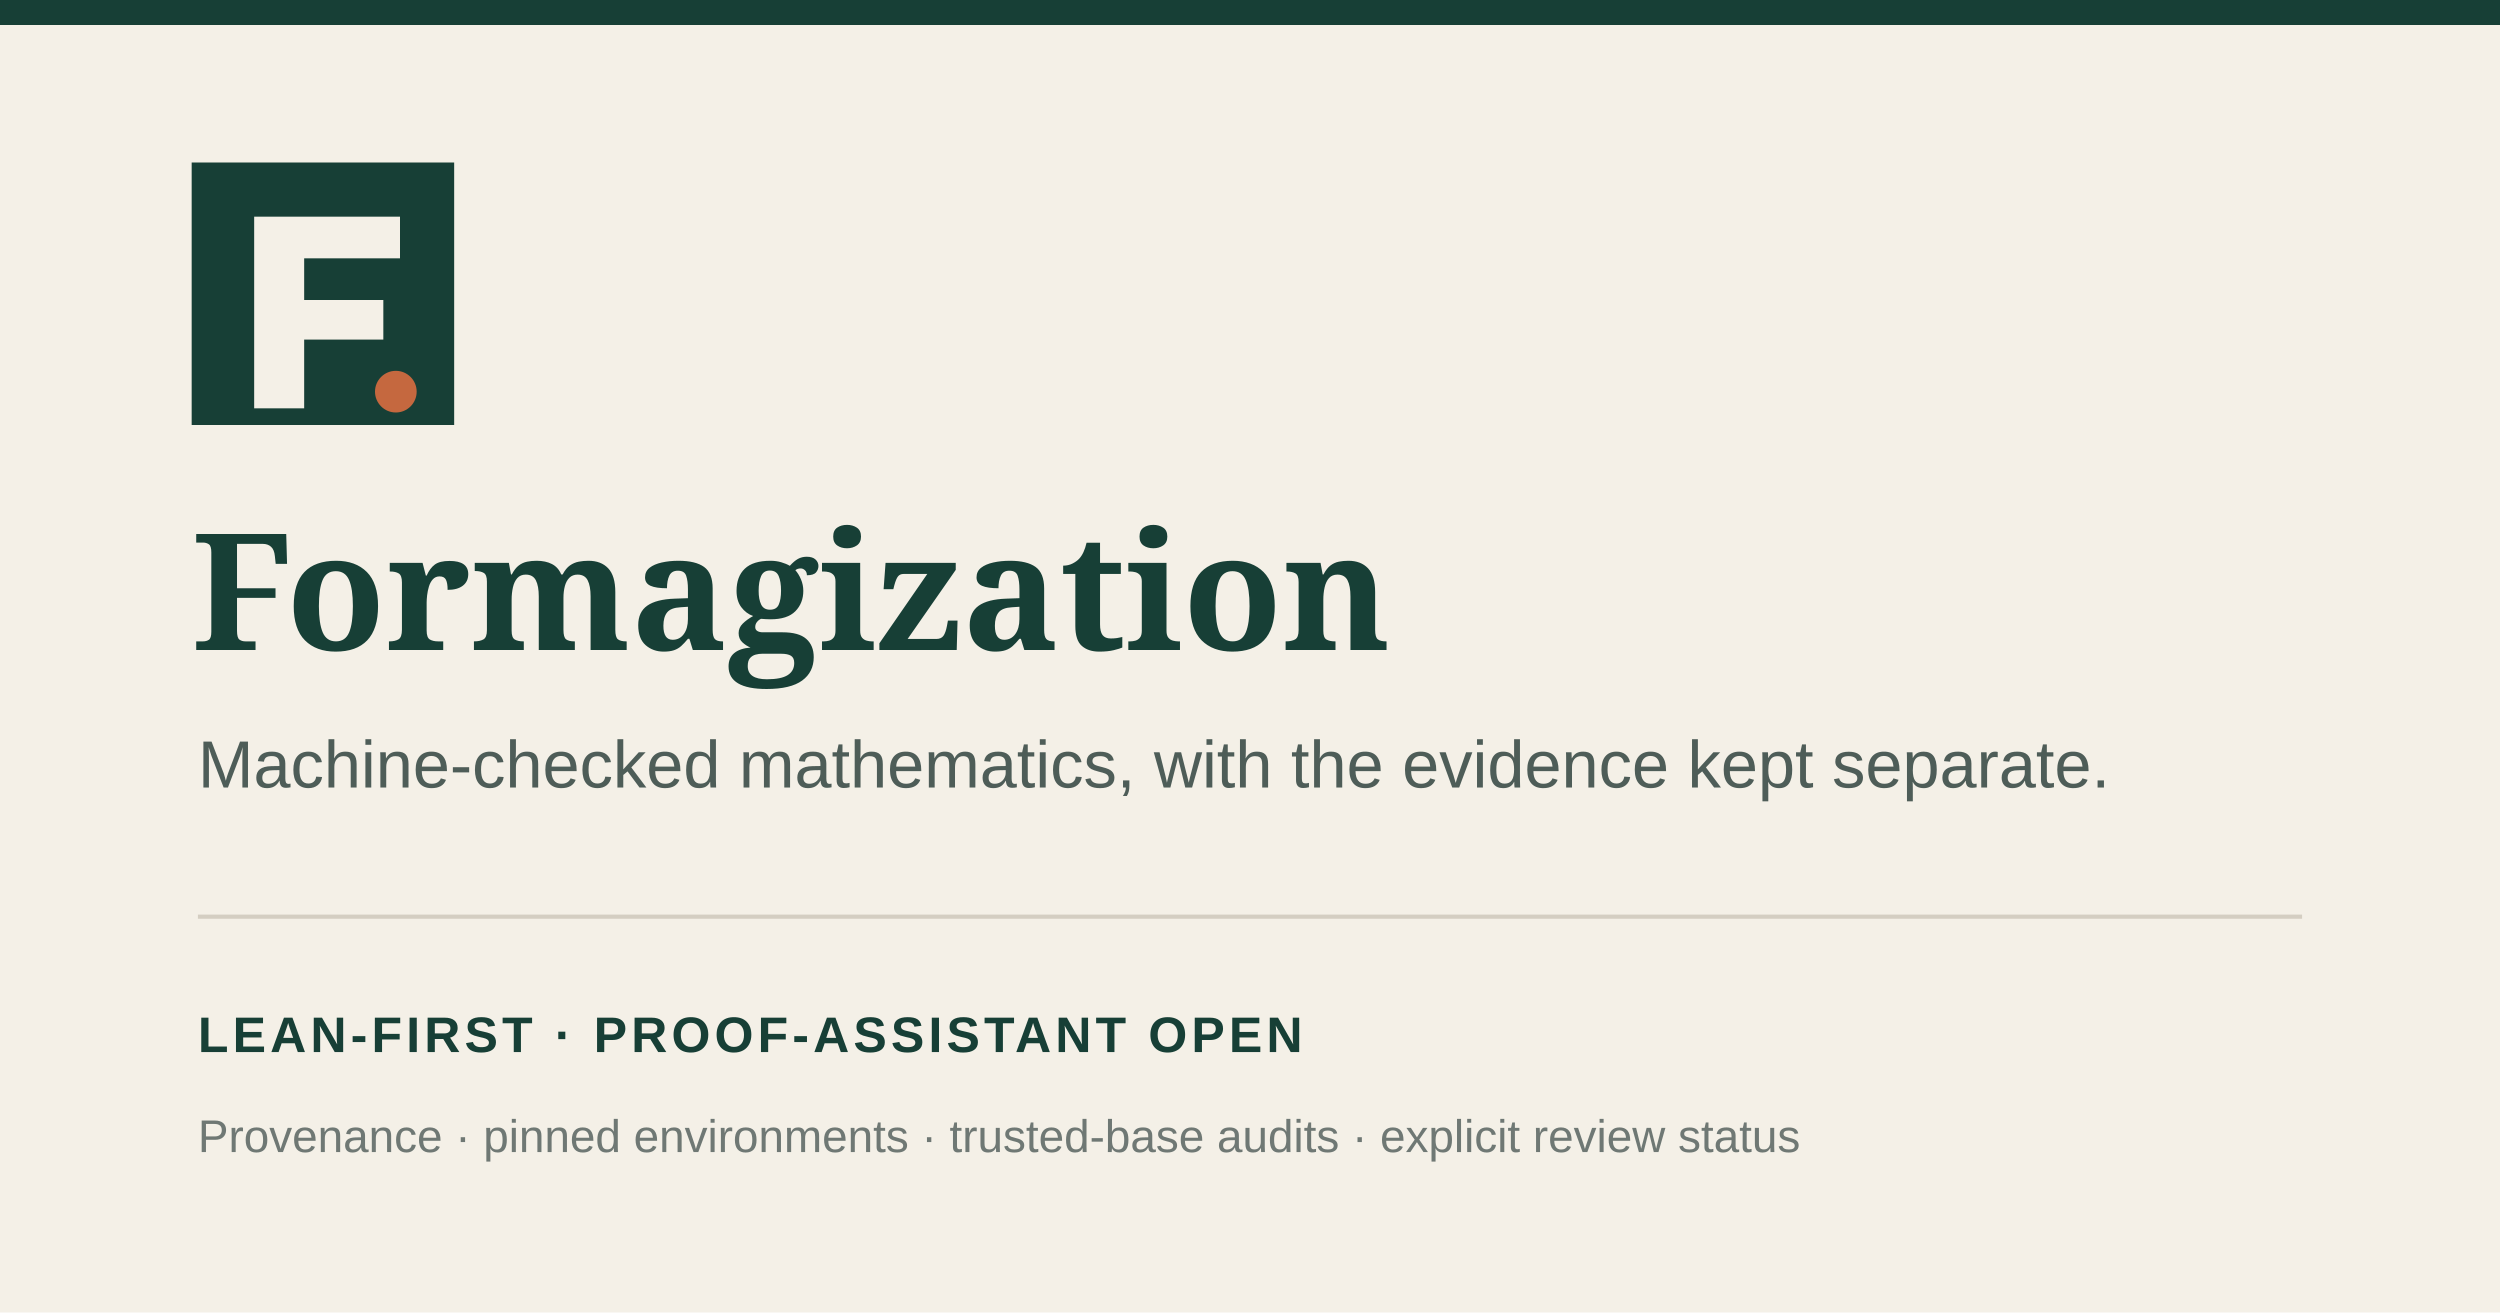
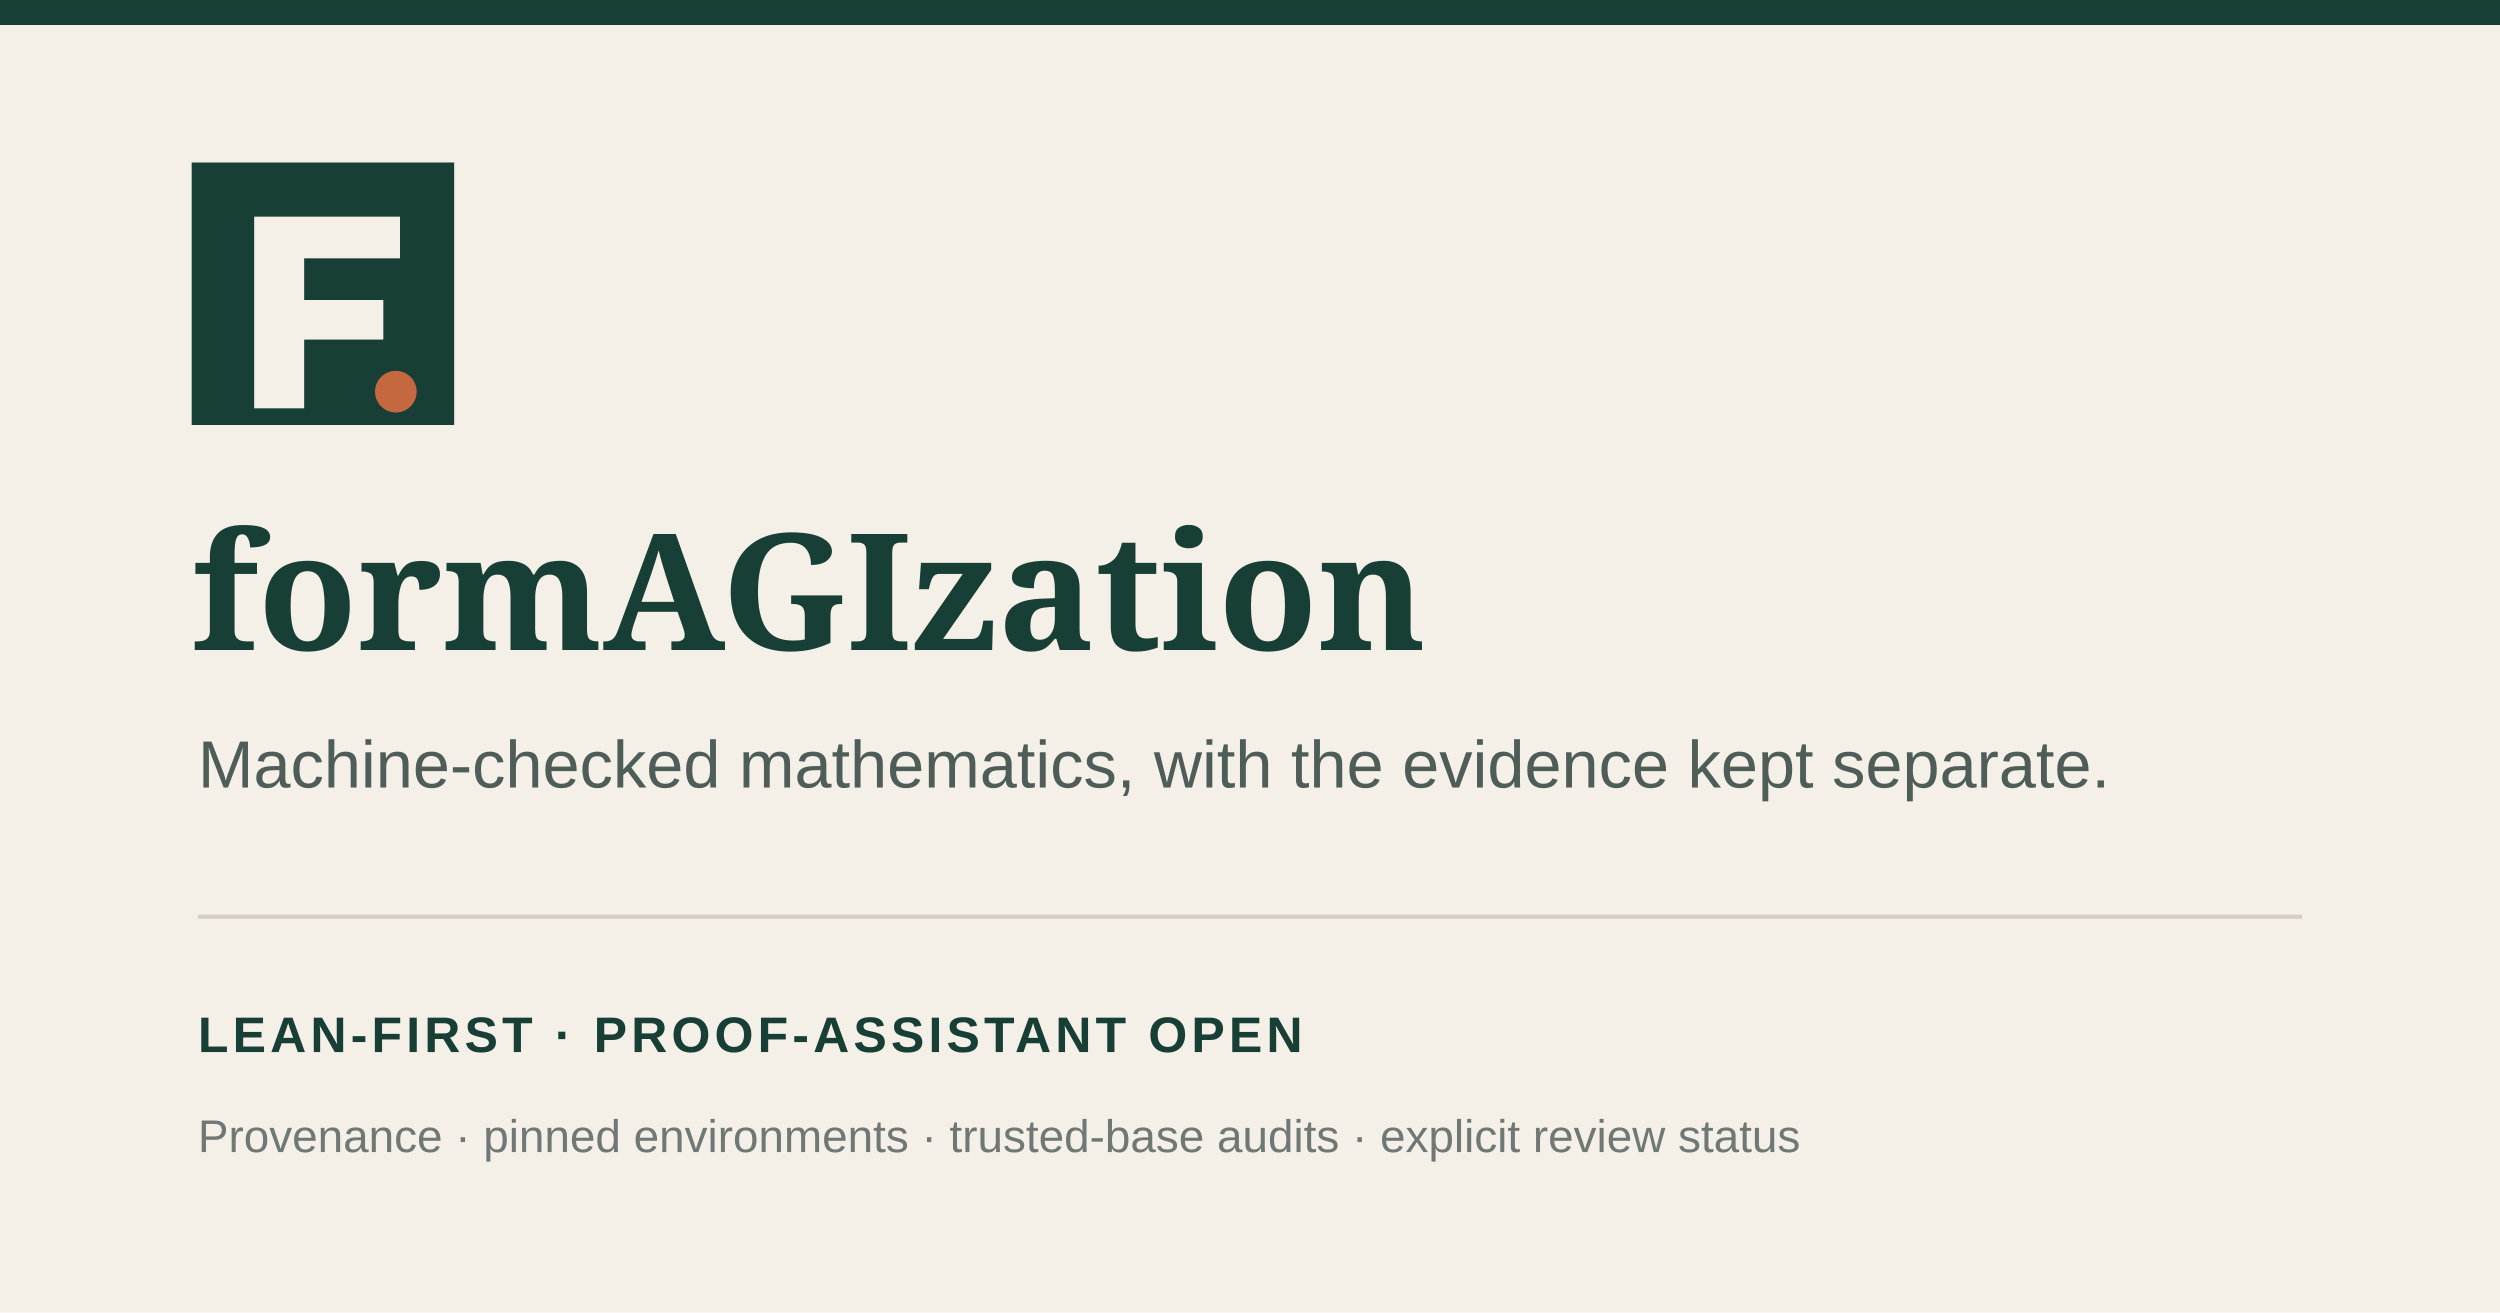
<svg xmlns="http://www.w3.org/2000/svg" width="1200" height="630" viewBox="0 0 1200 630" role="img" aria-labelledby="title desc">
  <rect width="1200" height="630" fill="#f4f0e7" />
  <path d="M0 0h1200v12H0z" fill="#173f36" />
  <path d="M92 78h126v126H92z" rx="28" fill="#173f36" />
  <path d="M122 104h70v20h-46v20h38v19h-38v33h-24v-92Z" fill="#f4f0e7" />
  <circle cx="190" cy="188" r="10" fill="#c5683f" />
-   <text x="92" y="312" fill="#173f36" font-family="Georgia, serif" font-size="78" font-weight="700">Formagization</text>
+   <text x="92" y="312" fill="#173f36" font-family="Georgia, serif" font-size="78" font-weight="700">formAGIzation</text>
  <text x="95" y="378" fill="#4e5d58" font-family="Arial, sans-serif" font-size="32">Machine-checked mathematics, with the evidence kept separate.</text>
  <line x1="95" y1="440" x2="1105" y2="440" stroke="#d4cec2" stroke-width="2" />
  <text x="95" y="505" fill="#173f36" font-family="Arial, sans-serif" font-size="24" font-weight="700" letter-spacing="2">LEAN-FIRST · PROOF-ASSISTANT OPEN</text>
  <text x="95" y="553" fill="#6f7874" font-family="Arial, sans-serif" font-size="22">Provenance · pinned environments · trusted-base audits · explicit review status</text>
</svg>
